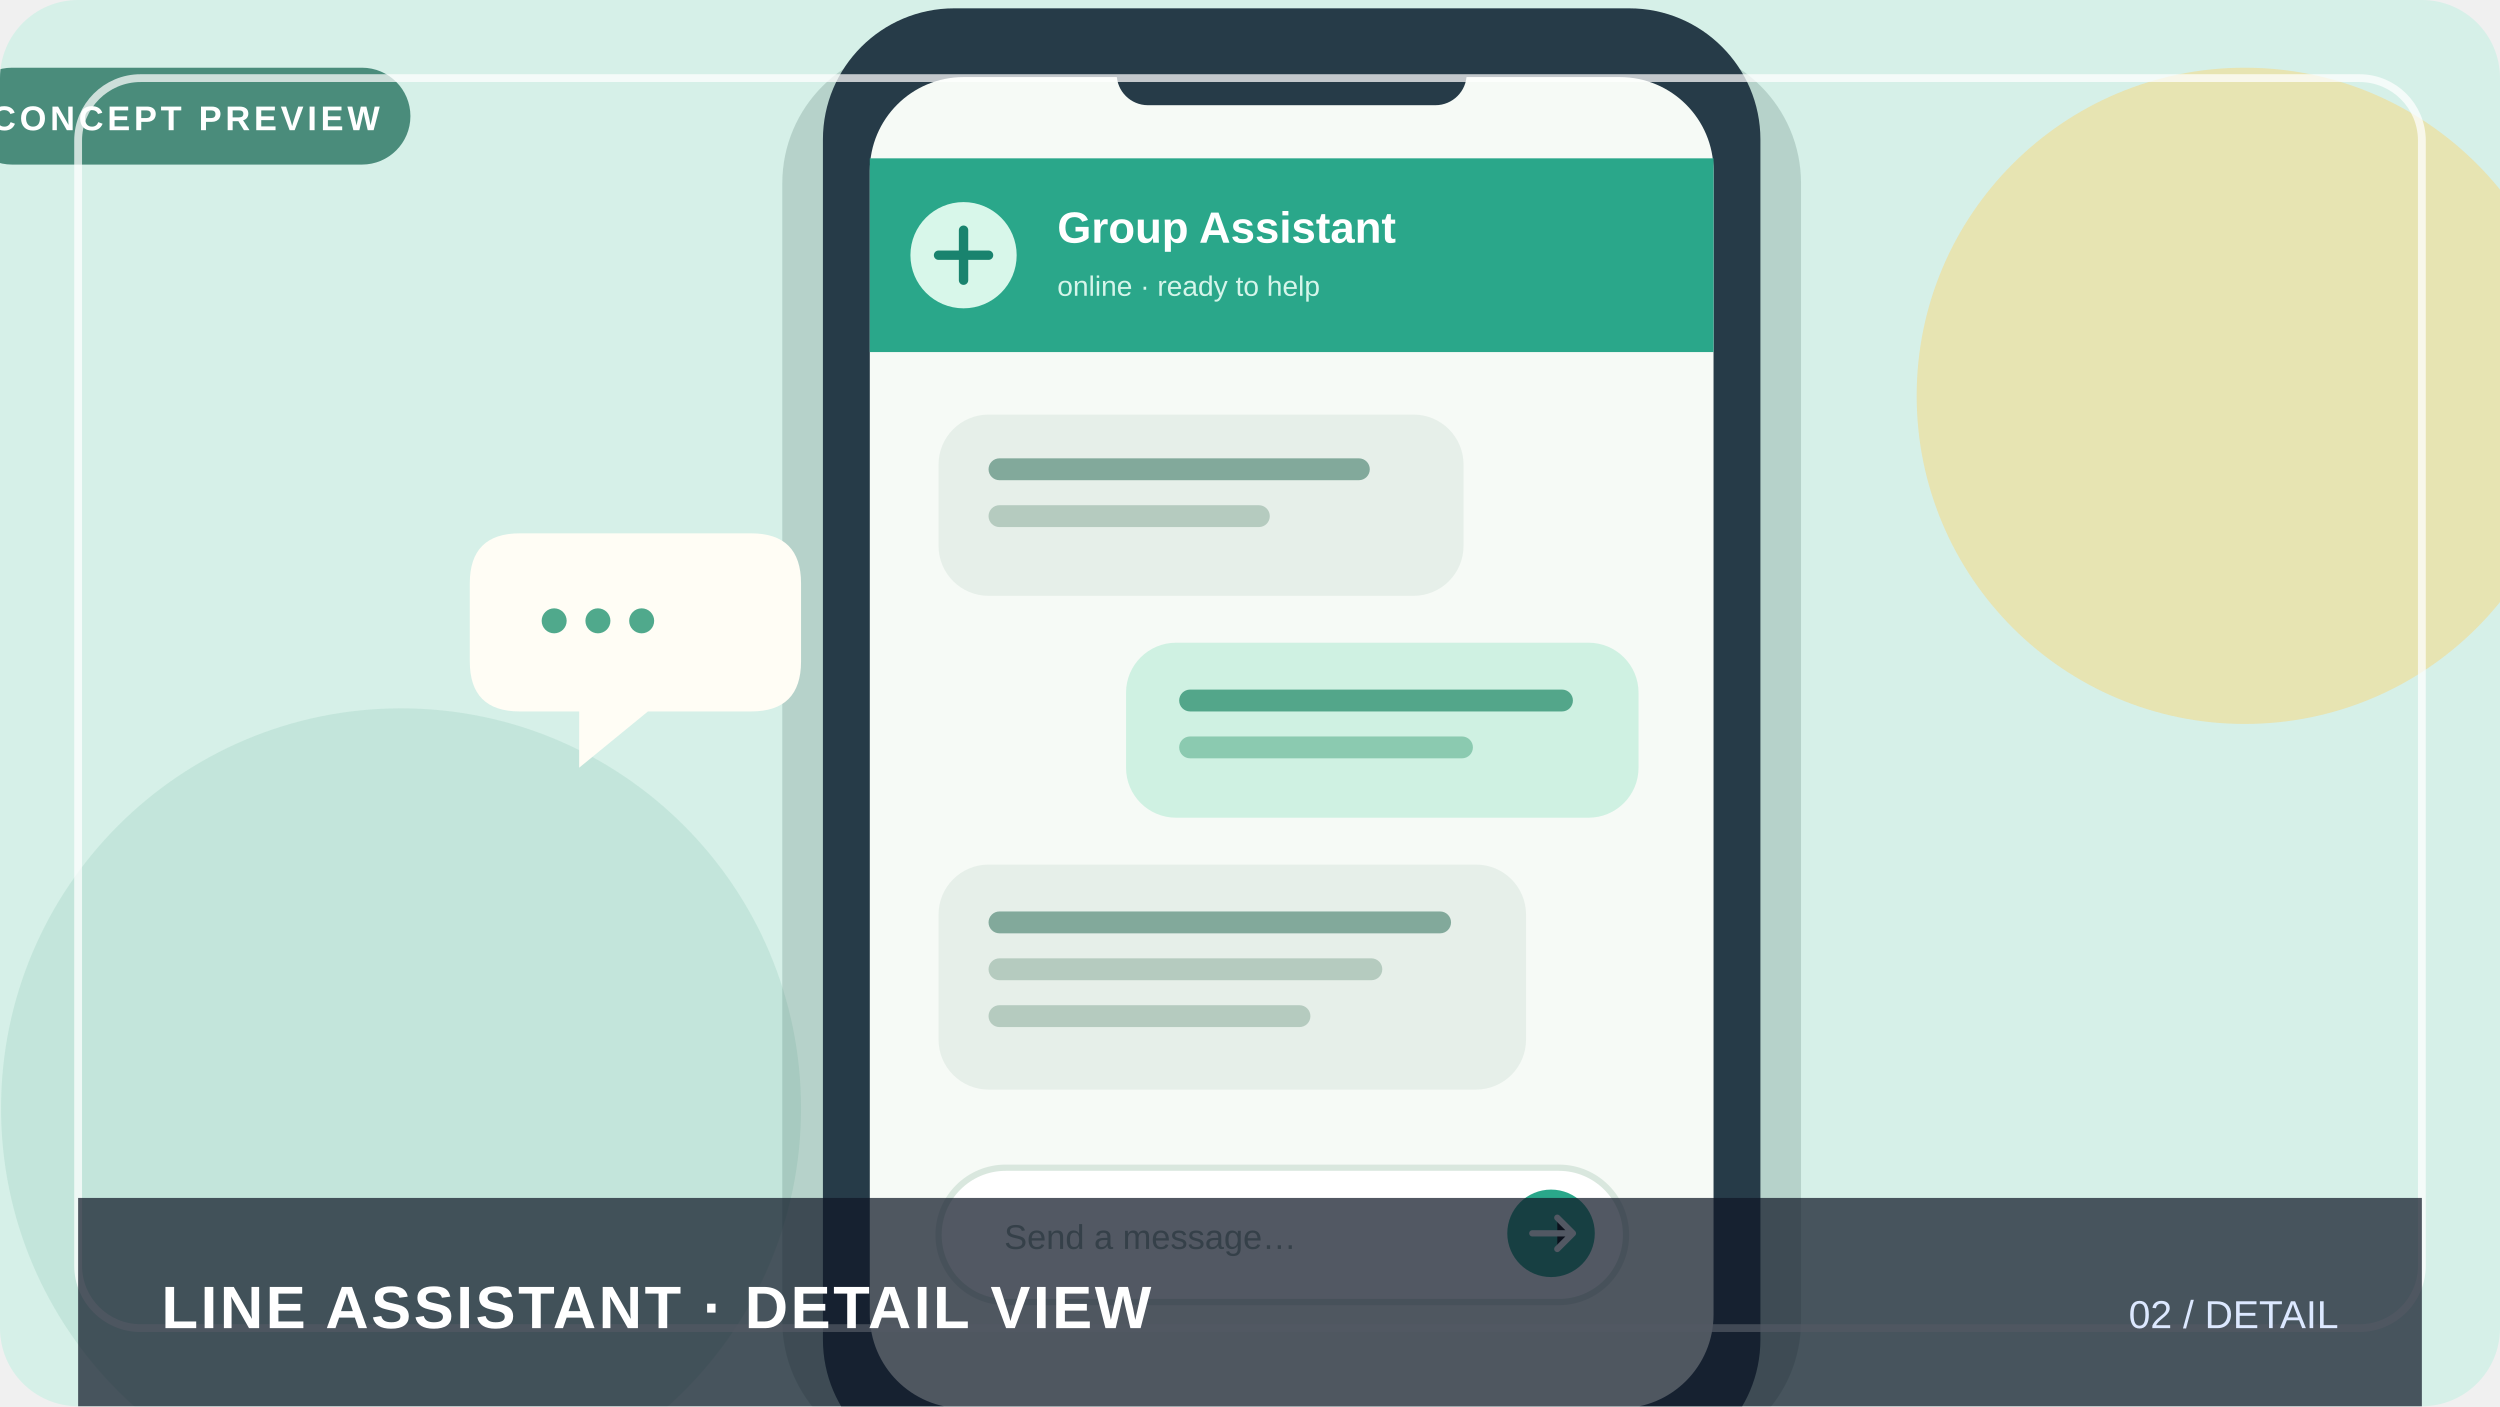
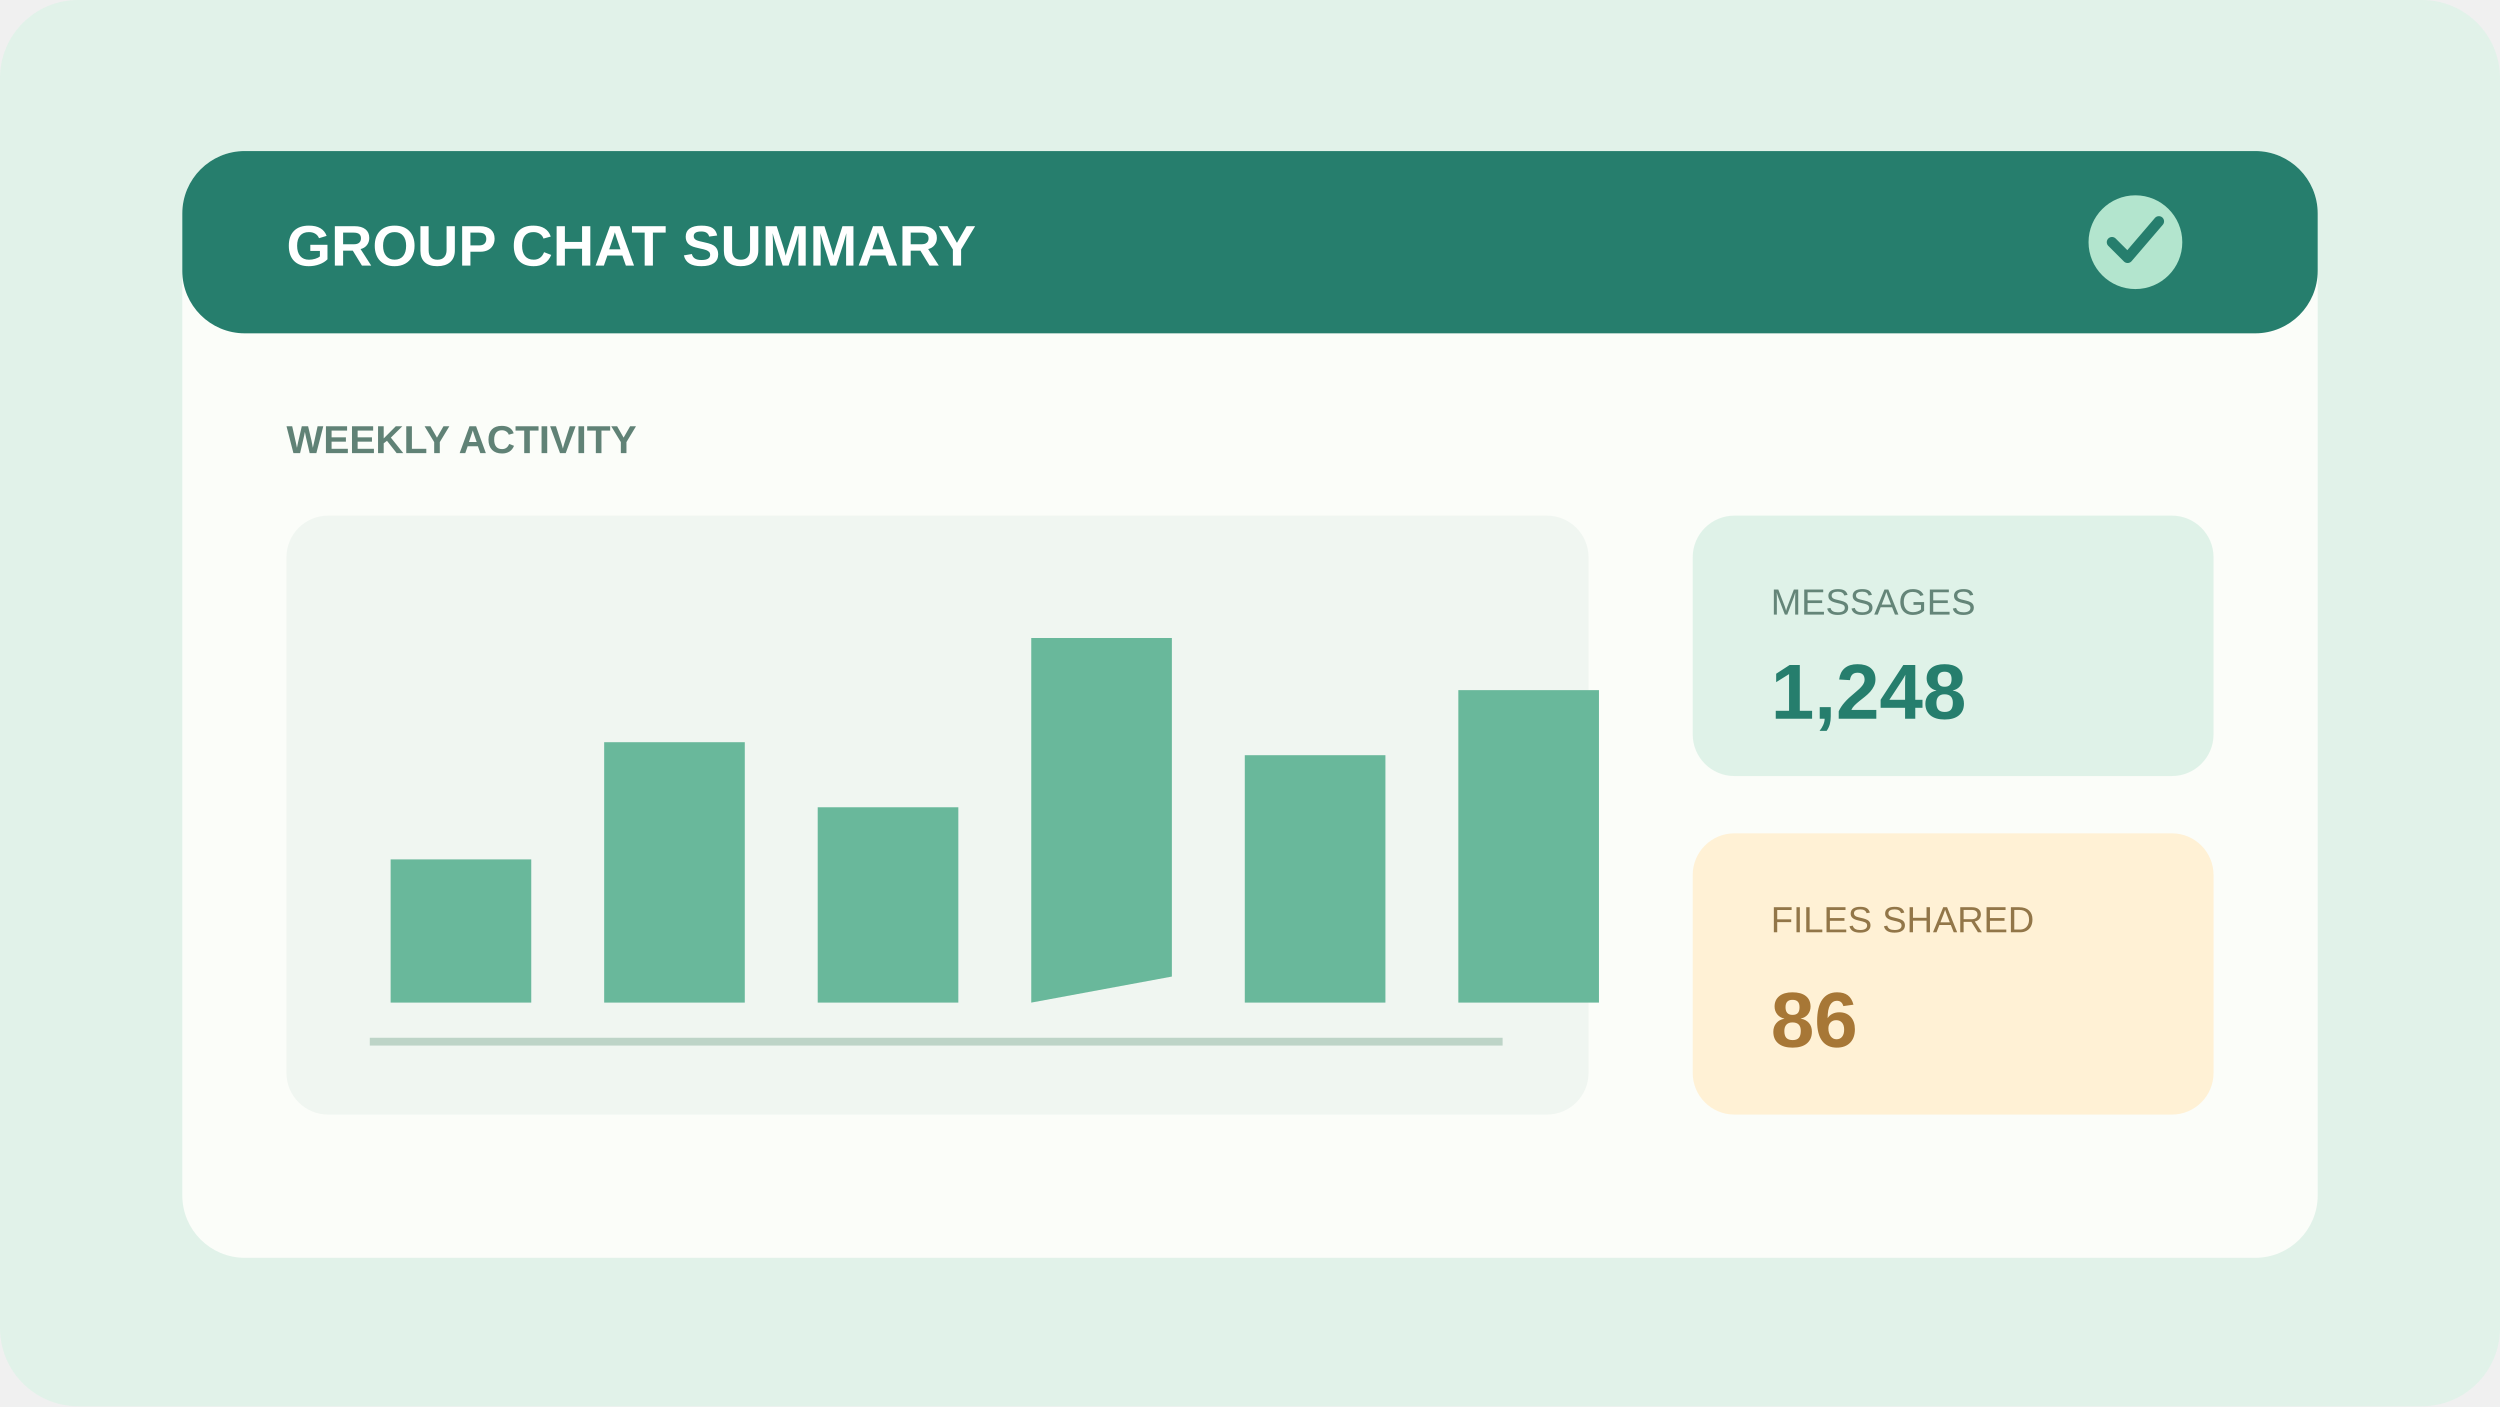
- <svg xmlns="http://www.w3.org/2000/svg" viewBox="0 0 960 540" role="img" aria-label="LINE assistant · detail view">
-   <defs>
-     <clipPath id="frame">
-       <rect width="960" height="540" rx="30" />
-     </clipPath>
-   </defs>
-   <g clip-path="url(#frame)">
-     <g transform="translate(-80 -40) scale(1.2)">
-       <defs>
-         <linearGradient id="bg" x1="60" y1="35" x2="890" y2="520">
-           <stop stop-color="#D6F0E8" />
-           <stop offset="1" stop-color="#8BCFBD" />
-         </linearGradient>
-         <linearGradient id="phone" x1="394" y1="58" x2="603" y2="490">
-           <stop stop-color="#263B48" />
-           <stop offset="1" stop-color="#18313D" />
-         </linearGradient>
-       </defs>
-       <rect width="960" height="540" rx="30" fill="url(#bg)" />
-       <circle cx="195" cy="388" r="128" fill="#58AA91" opacity=".15" />
-       <circle cx="785" cy="160" r="105" fill="#F8D77C" opacity=".5" />
-       <rect x="317" y="48" width="326" height="452" rx="44" fill="#436B61" opacity=".22" />
-       <rect x="330" y="36" width="300" height="468" rx="42" fill="url(#phone)" />
-       <rect x="345" y="58" width="270" height="426" rx="30" fill="#F6FAF6" />
-       <rect x="424" y="47" width="112" height="20" rx="10" fill="#263B48" />
-       <rect x="345" y="84" width="270" height="62" fill="#2AA78A" />
-       <circle cx="375" cy="115" r="17" fill="#D8F7EA" />
-       <path d="M367 115h16m-8-8v16" stroke="#19836E" stroke-width="3" stroke-linecap="round" />
-       <text x="405" y="111" fill="white" font-family="Arial,sans-serif" font-size="14" font-weight="700">Group Assistant</text>
-       <text x="405" y="128" fill="#D5F5EA" font-family="Arial,sans-serif" font-size="9">online · ready to help</text>
-       <rect x="367" y="166" width="168" height="58" rx="16" fill="#E6EFE9" />
-       <rect x="383" y="180" width="122" height="7" rx="3.5" fill="#82A99B" />
-       <rect x="383" y="195" width="90" height="7" rx="3.5" fill="#B5CBBF" />
-       <rect x="427" y="239" width="164" height="56" rx="16" fill="#CFF1E2" />
-       <rect x="444" y="254" width="126" height="7" rx="3.5" fill="#53A68A" />
-       <rect x="444" y="269" width="94" height="7" rx="3.5" fill="#8BCAB0" />
-       <rect x="367" y="310" width="188" height="72" rx="16" fill="#E6EFE9" />
-       <rect x="383" y="325" width="148" height="7" rx="3.5" fill="#82A99B" />
-       <rect x="383" y="340" width="126" height="7" rx="3.5" fill="#B5CBBF" />
-       <rect x="383" y="355" width="103" height="7" rx="3.5" fill="#B5CBBF" />
-       <rect x="367" y="407" width="220" height="43" rx="21.5" fill="white" stroke="#D9E7DE" stroke-width="2" />
-       <text x="388" y="433" fill="#98AAA1" font-family="Arial,sans-serif" font-size="11">Send a message…</text>
-       <circle cx="563" cy="428" r="14" fill="#2AA78A" />
-       <path d="M557 428h12m-4-5 5 5-5 5" stroke="white" stroke-width="2" stroke-linecap="round" stroke-linejoin="round" />
-       <path d="M233 204h74q16 0 16 16v25q0 16-16 16h-33l-22 18v-18h-19q-16 0-16-16v-25q0-16 16-16z" fill="#FFFDF5" />
-       <circle cx="244" cy="232" r="4" fill="#50A98C" />
-       <circle cx="258" cy="232" r="4" fill="#50A98C" />
-       <circle cx="272" cy="232" r="4" fill="#50A98C" />
-       <rect x="55" y="55" width="143" height="31" rx="15.5" fill="#307968" fill-opacity=".84" />
-       <text x="126" y="75" text-anchor="middle" fill="white" font-family="Arial,sans-serif" font-size="11" font-weight="700" letter-spacing="1.2">CONCEPT PREVIEW</text>
-     </g>
-     <rect x="30" y="30" width="900" height="480" rx="24" fill="none" stroke="#ffffff" stroke-opacity=".72" stroke-width="3" />
-     <rect x="30" y="460" width="900" height="80" fill="#101827" fill-opacity=".72" />
-     <text x="62" y="510" fill="#ffffff" font-family="Arial,sans-serif" font-size="23" font-weight="700" letter-spacing="1">LINE ASSISTANT · DETAIL VIEW</text>
-     <text x="898" y="510" text-anchor="end" fill="#dce8ff" font-family="Arial,sans-serif" font-size="15">02 / DETAIL</text>
-   </g>
+ <svg xmlns="http://www.w3.org/2000/svg" viewBox="0 0 960 540">
+   <rect width="960" height="540" rx="30" fill="#e1f2e9" />
+   <rect x="70" y="58" width="820" height="425" rx="24" fill="#fbfdf9" />
+   <rect x="70" y="58" width="820" height="70" rx="24" fill="#267e6d" />
+   <text x="110" y="102" font-family="Arial" font-size="22" font-weight="700" fill="white">GROUP CHAT SUMMARY</text>
+   <text x="110" y="174" font-family="Arial" font-size="15" font-weight="700" fill="#608276">WEEKLY ACTIVITY</text>
+   <rect x="110" y="198" width="500" height="230" rx="16" fill="#f0f6f1" />
+   <path d="M150 385V330h54v55m28 0V285h54v100m28 0V310h54v75m28 0V245h54v130m28 10V290h54v95m28 0V265h54v120" fill="#69b89b" />
+   <path d="M142 400h435" stroke="#bdd4c7" stroke-width="3" />
+   <rect x="650" y="198" width="200" height="100" rx="16" fill="#dff2e8" />
+   <text x="680" y="236" font-family="Arial" font-size="14" fill="#648578">MESSAGES</text>
+   <text x="680" y="276" font-family="Arial" font-size="30" font-weight="700" fill="#267e6d">1,248</text>
+   <rect x="650" y="320" width="200" height="108" rx="16" fill="#fff1d5" />
+   <text x="680" y="358" font-family="Arial" font-size="14" fill="#927648">FILES SHARED</text>
+   <text x="680" y="402" font-family="Arial" font-size="30" font-weight="700" fill="#a77736">86</text>
+   <circle cx="820" cy="93" r="18" fill="#b3e5ce" />
+   <path d="m811 93 6 6 12-14" fill="none" stroke="#267e6d" stroke-width="4" stroke-linecap="round" stroke-linejoin="round" />
</svg>
